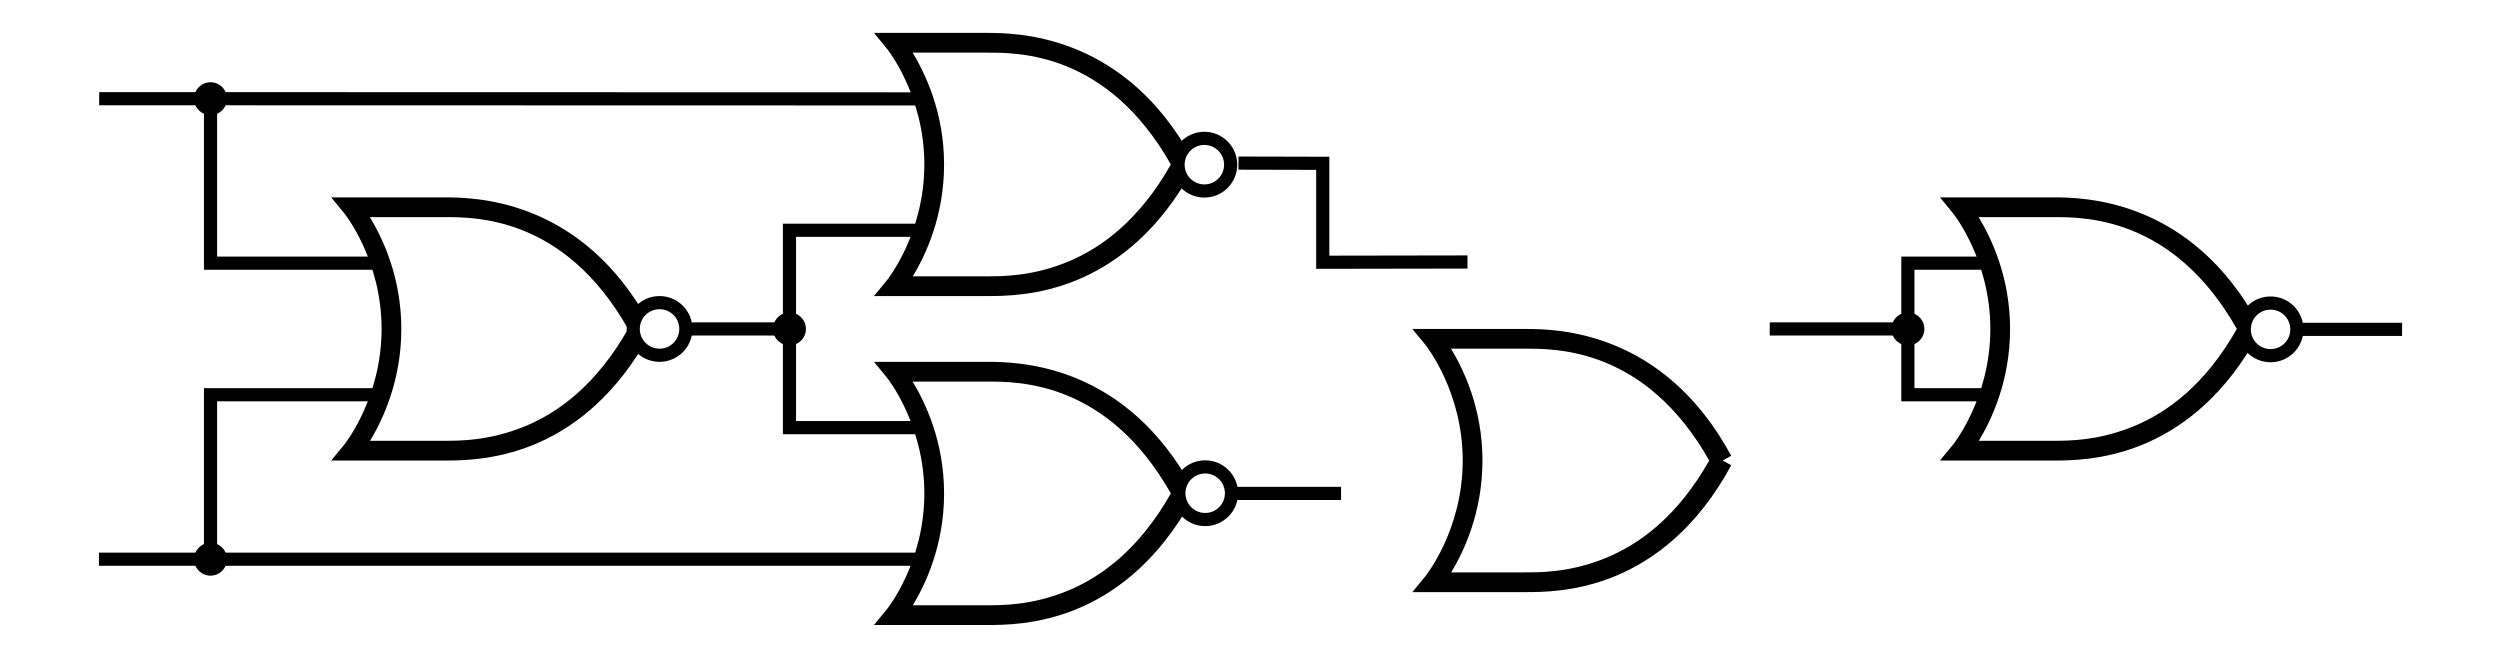
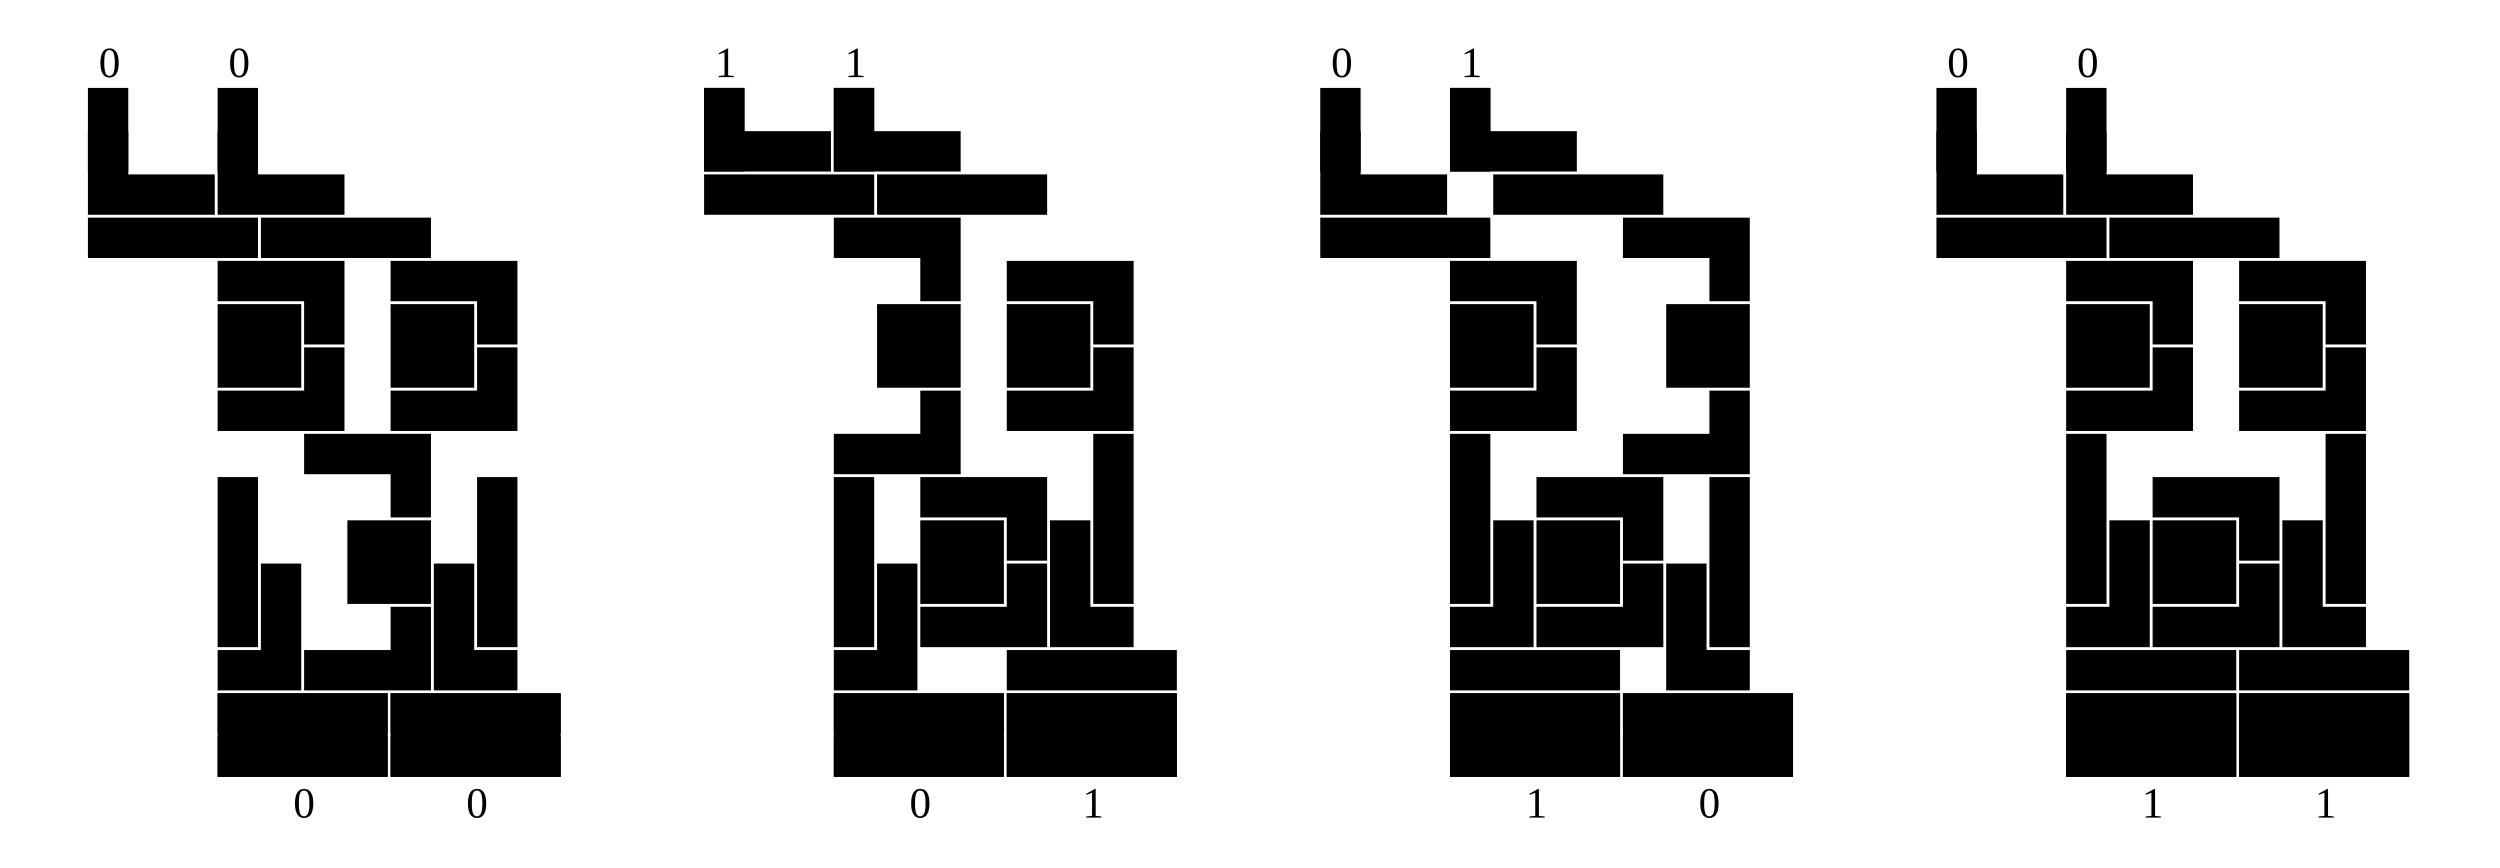
- <svg xmlns="http://www.w3.org/2000/svg" width="380" height="100" id="svg6359" version="1.0">
-   <defs id="defs6361">
-     </defs>
-   <g id="layer1">
-     <circle style="display:inline;overflow:visible;visibility:visible;fill:none;fill-opacity:1;stroke:#000000;stroke-width:2;stroke-linejoin:miter;stroke-opacity:1;marker:none;enable-background:accumulate" id="path4008" transform="translate(108.0625,0.03125)" cx="75" cy="25" r="4" />
-     <path style="fill:none;stroke:#000000;stroke-width:2;stroke-linecap:butt;stroke-linejoin:miter;stroke-opacity:1" d="m 269,50 h 21" id="path6851" />
-     <text xml:space="preserve" style="font-style:italic;font-variant:normal;font-weight:normal;font-stretch:normal;line-height:0%;font-family:'DejaVu Serif';-inkscape-font-specification:'DejaVu Serif Italic';text-align:end;writing-mode:lr-tb;text-anchor:end;fill:#000000;fill-opacity:1;stroke:none;stroke-width:1px;stroke-linecap:butt;stroke-linejoin:miter;stroke-opacity:1" x="110.812" y="51.531" id="text6874">
-       <tspan id="tspan6876" x="115.312" y="51.531" style="font-size:18px;line-height:1"> </tspan>
-     </text>
-     <circle style="display:inline;overflow:visible;visibility:visible;fill:#000000;fill-opacity:1;stroke:none;stroke-width:2;stroke-linejoin:miter;stroke-miterlimit:4;stroke-dasharray:none;stroke-opacity:1;marker:none;enable-background:accumulate" id="path7571" transform="matrix(1.25,0,0,1.25,-11.25,18.75)" cx="105" cy="25" r="2" />
-     <circle style="display:inline;overflow:visible;visibility:visible;fill:none;fill-opacity:1;stroke:#000000;stroke-width:2;stroke-linejoin:miter;stroke-opacity:1;marker:none;enable-background:accumulate" id="path8976" transform="translate(108.1875,49.96875)" cx="75" cy="25" r="4" />
-     <path style="display:inline;overflow:visible;visibility:visible;fill:none;fill-opacity:1;stroke:#000000;stroke-width:2;stroke-linejoin:miter;stroke-miterlimit:4;stroke-dasharray:none;stroke-opacity:1;marker:none;enable-background:accumulate" d="m 188.248,24.792 12.812,0.031 v 15.038 l 22,-0.038" id="path8978" />
-     <path style="display:inline;overflow:visible;visibility:visible;fill:none;fill-opacity:1;stroke:#000000;stroke-width:2;stroke-linejoin:miter;stroke-miterlimit:4;stroke-dasharray:none;stroke-opacity:1;marker:none;enable-background:accumulate" d="m 189.945,130.508 h 12 v -15 h 22" id="path8980" />
-     <path style="display:inline;overflow:visible;visibility:visible;fill:none;fill-opacity:1;stroke:#000000;stroke-width:2;stroke-linejoin:miter;stroke-miterlimit:4;stroke-dasharray:none;stroke-opacity:1;marker:none;enable-background:accumulate" d="M 15.077,15 140.258,15.031" id="path8984" />
-     <circle style="display:inline;overflow:visible;visibility:visible;fill:#000000;fill-opacity:1;stroke:none;stroke-width:2;stroke-linejoin:miter;stroke-miterlimit:4;stroke-dasharray:none;stroke-opacity:1;marker:none;enable-background:accumulate" id="path8986" transform="matrix(1.25,0,0,1.25,-99.25,53.75)" cx="105" cy="25" r="2" />
-     <path style="display:inline;overflow:visible;visibility:visible;fill:none;fill-opacity:1;stroke:#000000;stroke-width:2;stroke-linejoin:miter;stroke-miterlimit:4;stroke-dasharray:none;stroke-opacity:1;marker:none;enable-background:accumulate" d="M 15.038,85 H 140.038" id="path8990" />
-     <path style="display:inline;overflow:visible;visibility:visible;opacity:1;fill:none;fill-opacity:1;stroke:#000000;stroke-width:2;stroke-linecap:butt;stroke-linejoin:miter;stroke-miterlimit:4;stroke-dasharray:none;stroke-dashoffset:0;stroke-opacity:1;marker:none;enable-background:accumulate" d="M 32,15 V 40 H 57" id="path2636" />
-     <path style="display:inline;overflow:visible;visibility:visible;opacity:1;fill:none;fill-opacity:1;stroke:#000000;stroke-width:2;stroke-linecap:butt;stroke-linejoin:miter;stroke-miterlimit:4;stroke-dasharray:none;stroke-dashoffset:0;stroke-opacity:1;marker:none;enable-background:accumulate" d="M 57,60 H 32 v 25" id="path2638" />
-     <path style="display:inline;overflow:visible;visibility:visible;opacity:1;fill:none;fill-opacity:1;stroke:#000000;stroke-width:2;stroke-linecap:butt;stroke-linejoin:miter;stroke-miterlimit:4;stroke-dasharray:none;stroke-dashoffset:0;stroke-opacity:1;marker:none;enable-background:accumulate" d="m 140,35 h -20 v 30 h 20" id="path2640" />
-     <path style="display:inline;overflow:visible;visibility:visible;opacity:1;fill:none;fill-opacity:1;stroke:#000000;stroke-width:2;stroke-linecap:butt;stroke-linejoin:miter;stroke-miterlimit:4;stroke-dasharray:none;stroke-dashoffset:0;stroke-opacity:1;marker:none;enable-background:accumulate" d="m 118.862,50 h -15" id="path2642" />
-     <circle transform="matrix(1.25,0,0,1.25,-99.25,-16.25)" id="path2644" style="display:inline;overflow:visible;visibility:visible;fill:#000000;fill-opacity:1;stroke:none;stroke-width:2;stroke-linejoin:miter;stroke-miterlimit:4;stroke-dasharray:none;stroke-opacity:1;marker:none;enable-background:accumulate" cx="105" cy="25" r="2" />
-     <path id="path4973" d="m 50.344,30 2,2.438 c 0,0 5.656,7 5.656,17.562 0,10.562 -5.656,17.562 -5.656,17.562 l -2,2.438 H 53.5 h 14 c 2.408,10e-7 7.69,0.025 13.625,-2.406 5.501,-2.253 11.574,-6.637 16.534,-14.855 L 96.5,50 97.661,47.267 C 87.338,30.2 72.083,30 67.5,30 h -14 z m 5.875,3 H 67.5 C 72.184,33 85.787,32.87 95.469,50 90.702,58.429 84.947,62.684 79.75,64.812 74.389,67.008 69.908,67 67.5,67 H 56.25 C 58.124,63.892 61,57.951 61,50 61,42.027 58.091,36.1 56.219,33 Z" style="fill:#000000;fill-opacity:1;fill-rule:evenodd;stroke:none;stroke-width:3;stroke-linecap:butt;stroke-linejoin:miter;stroke-opacity:1" />
-     <circle transform="translate(25.25,25)" id="path2604" style="display:inline;overflow:visible;visibility:visible;fill:none;fill-opacity:1;stroke:#000000;stroke-width:2;stroke-linejoin:miter;stroke-opacity:1;marker:none;enable-background:accumulate" cx="75" cy="25" r="4" />
-     <path id="path8893" d="m 132.844,5 2,2.438 c 0,0 5.656,7 5.656,17.562 0,10.562 -5.656,17.562 -5.656,17.562 l -2,2.438 H 136 150 c 2.408,10e-7 7.69,0.025 13.625,-2.406 5.501,-2.253 11.574,-6.637 16.534,-14.855 L 179,25 180.161,22.267 C 169.838,5.2 154.583,5 150,5 h -14 z m 5.875,3 H 150 c 4.684,0 18.287,-0.13 27.969,17 C 173.202,33.429 167.447,37.684 162.25,39.812 156.889,42.008 152.408,42 150,42 h -11.25 c 1.874,-3.108 4.75,-9.049 4.75,-17 0,-7.973 -2.909,-13.9 -4.781,-17 z" style="fill:#000000;fill-opacity:1;fill-rule:evenodd;stroke:none;stroke-width:3;stroke-linecap:butt;stroke-linejoin:miter;stroke-opacity:1" />
-     <path id="path8895" d="m 132.844,55 2,2.438 c 0,0 5.656,7 5.656,17.562 0,10.562 -5.656,17.562 -5.656,17.562 l -2,2.438 H 136 150 c 2.408,10e-7 7.69,0.025 13.625,-2.406 5.501,-2.253 11.574,-6.637 16.534,-14.855 L 179,75 180.161,72.267 C 169.838,55.2 154.583,55 150,55 h -14 z m 5.875,3 H 150 c 4.684,0 18.287,-0.13 27.969,17 C 173.202,83.429 167.447,87.684 162.25,89.812 156.889,92.008 152.408,92 150,92 h -11.25 c 1.874,-3.108 4.75,-9.049 4.75,-17 0,-7.973 -2.909,-13.9 -4.781,-17 z" style="fill:#000000;fill-opacity:1;fill-rule:evenodd;stroke:none;stroke-width:3;stroke-linecap:butt;stroke-linejoin:miter;stroke-opacity:1" />
-     <path style="fill:none;stroke:#000000;stroke-width:2;stroke-linecap:butt;stroke-linejoin:miter;stroke-opacity:1" d="m 349.125,50.062 h 15.988" id="path8932" />
-     <circle style="display:inline;overflow:visible;visibility:visible;fill:none;fill-opacity:1;stroke:#000000;stroke-width:2;stroke-linejoin:miter;stroke-opacity:1;marker:none;enable-background:accumulate" id="path8934" transform="translate(269.125,25.0625)" cx="76" cy="25" r="4" />
-     <g id="g899" transform="translate(-95.63619,87.32769)">
-       <circle style="display:inline;overflow:visible;visibility:visible;fill:none;fill-opacity:1;stroke:#000000;stroke-width:2;stroke-linejoin:miter;stroke-opacity:1;marker:none;enable-background:accumulate" id="path2671" transform="translate(189,25)" cx="76" cy="25" r="4" />
-       <path id="path8904" d="m 214.75,29.938 2,2.438 c 0,0 5.656,7 5.656,17.562 0,10.562 -5.656,17.562 -5.656,17.562 l -2,2.438 h 3.156 14 c 2.408,10e-7 7.69,0.025 13.625,-2.406 5.501,-2.253 11.574,-6.637 16.534,-14.855 l -1.159,-2.739 1.161,-2.733 C 251.744,30.138 236.489,29.938 231.906,29.938 h -14 z m 5.875,3 h 11.281 c 4.684,0 18.287,-0.13 27.969,17 -4.767,8.429 -10.521,12.684 -15.719,14.812 -5.361,2.195 -9.842,2.188 -12.25,2.188 h -11.25 c 1.874,-3.108 4.75,-9.049 4.75,-17 0,-7.973 -2.909,-13.9 -4.781,-17 z" style="fill:#000000;fill-opacity:1;fill-rule:evenodd;stroke:none;stroke-width:3;stroke-linecap:butt;stroke-linejoin:miter;stroke-opacity:1" />
-     </g>
-     <path id="path8940" d="m 294.875,30 2,2.438 c 0,0 5.656,7 5.656,17.562 0,10.562 -5.656,17.562 -5.656,17.562 l -2,2.438 h 3.156 14 c 2.408,10e-7 7.69,0.025 13.625,-2.406 5.501,-2.253 11.574,-6.637 16.534,-14.855 L 341.031,50 342.192,47.267 C 331.869,30.2 316.614,30 312.031,30 h -14 z m 5.875,3 h 11.281 c 4.684,0 18.287,-0.13 27.969,17 -4.767,8.429 -10.521,12.684 -15.719,14.812 -5.361,2.195 -9.842,2.188 -12.25,2.188 h -11.25 c 1.874,-3.108 4.75,-9.049 4.75,-17 0,-7.973 -2.909,-13.9 -4.781,-17 z" style="fill:#000000;fill-opacity:1;fill-rule:evenodd;stroke:none;stroke-width:3;stroke-linecap:butt;stroke-linejoin:miter;stroke-opacity:1" />
-     <path style="display:inline;overflow:visible;visibility:visible;opacity:1;fill:none;fill-opacity:1;stroke:#000000;stroke-width:2;stroke-linecap:butt;stroke-linejoin:miter;stroke-miterlimit:4;stroke-dasharray:none;stroke-dashoffset:0;stroke-opacity:1;marker:none;enable-background:accumulate" d="M 302.25,40 H 290 v 20 h 12.25" id="path8942" />
-     <circle style="display:inline;overflow:visible;visibility:visible;fill:#000000;fill-opacity:1;stroke:none;stroke-width:2;stroke-linejoin:miter;stroke-miterlimit:4;stroke-dasharray:none;stroke-opacity:1;marker:none;enable-background:accumulate" id="path8944" transform="matrix(1.25,0,0,1.25,158.75,18.75)" cx="105" cy="25" r="2" />
-     <g id="g99" transform="translate(195.5841,2)">
-       <g transform="translate(26.5,-39.5)" id="g97">
-         <path id="path95" d="m -7.406,87.5 2,2.438 c 0,0 5.656,7 5.656,17.562 0,10.562 -5.656,17.562 -5.656,17.562 l -2,2.438 h 3.156 H 9.75 c 2.408,0 7.69,0.025 13.625,-2.406 5.935,-2.431 12.537,-7.343 17.688,-16.875 L 39.75,107.5 41.062,106.781 C 30.759,87.716 14.507,87.5 9.75,87.5 H -4.25 Z m 5.875,3 H 9.75 c 4.684,0 18.287,-0.13 27.969,17 C 32.952,115.929 27.197,120.184 22,122.312 16.639,124.508 12.158,124.5 9.75,124.5 H -1.5 C 0.374,121.392 3.25,115.451 3.25,107.5 3.25,99.527 0.341,93.6 -1.531,90.5 Z" style="fill:#000000;fill-opacity:1;fill-rule:evenodd;stroke:none;stroke-width:3;stroke-linecap:butt;stroke-linejoin:miter;stroke-opacity:1" />
-       </g>
-     </g>
-     <path style="fill:none;stroke:#000000;stroke-width:2;stroke-linecap:butt;stroke-linejoin:miter;stroke-opacity:1" d="m 187.856,75 h 15.988" id="path8932-5" />
-   </g>
+ <svg xmlns="http://www.w3.org/2000/svg" width="867.25" height="301">
+   <defs>
+     <polygon id="td" points="-22.5,-7.5 21.5,-7.5 21.5,6.5 6.5,6.5 6.5,21.5 -7.5,21.5 -7.5,6.5 -22.5,6.5" class="t" />
+     <polygon id="tl" points="-7.5,-22.5 6.5,-22.5 6.5,21.5 -7.5,21.5 -7.5,6.5 -22.5,6.5 -22.5,-7.5 -7.5,-7.5" class="t" />
+     <polygon id="tu" points="-7.5,-22.5 6.5,-22.5 6.5,-7.5 21.5,-7.5 21.5,6.5 -22.5,6.5 -22.5,-7.5 -7.5,-7.5" class="t" />
+     <polygon id="tr" points="-7.5,-22.5 6.5,-22.5 6.5,-7.5 21.5,-7.5 21.5,6.5 6.5,6.5 6.5,21.5 -7.5,21.5" class="t" />
+     <polygon id="jd" points="-22.5,-7.5 21.5,-7.5 21.5,21.5 7.5,21.5 7.5,6.5 -22.5,6.5" class="j" />
+     <polygon id="jl" points="-7.5,-22.5 6.5,-22.5 6.5,21.5 -22.5,21.5 -22.5,7.5 -7.5,7.5" class="j" />
+     <polygon id="ju" points="-22.5,-22.5 -8.5,-22.5 -8.5,-7.5 21.5,-7.5 21.5,6.5 -22.5,6.5" class="j" />
+     <polygon id="jr" points="-7.5,-22.5 21.5,-22.5 21.5,-8.5 6.5,-8.5 6.5,21.5 -7.5,21.5" class="j" />
+     <polygon id="zh" points="-22.5,-7.5 6.5,-7.5 6.5,7.5 21.5,7.5 21.5,21.5 -7.5,21.5 -7.5,6.5 -22.5,6.5" class="z" />
+     <polygon id="zv" points="7.5,-22.5 21.5,-22.5 21.5,6.5 6.5,6.5 6.5,21.5 -7.5,21.5 -7.5,-7.5 7.5,-7.5" class="z" />
+     <polygon id="o" points="-22.5,-7.5 6.5,-7.5 6.5,21.5 -22.5,21.5" class="o" />
+     <polygon id="sh" points="-7.5,-7.5 21.5,-7.5 21.5,6.5 6.5,6.5 6.5,21.5 -22.5,21.5 -22.5,7.5 -7.5,7.5" class="s" />
+     <polygon id="sv" points="-7.5,-22.5 6.5,-22.5 6.5,-7.5 21.5,-7.5 21.5,21.5 7.5,21.5 7.5,6.5 -7.5,6.5" class="s" />
+     <polygon id="ld" points="-22.5,-7.5 21.5,-7.5 21.5,6.5 -8.5,6.5 -8.5,21.5 -22.5,21.5" class="l" />
+     <polygon id="ll" points="-22.5,-22.5 6.5,-22.5 6.5,21.5 -7.5,21.5 -7.5,-8.5 -22.5,-8.5" class="l" />
+     <polygon id="lu" points="7.5,-22.5 21.5,-22.5 21.5,6.5 -22.5,6.5 -22.5,-7.5 7.5,-7.5" class="l" />
+     <polygon id="lr" points="-7.5,-22.5 6.5,-22.5 6.5,7.5 21.5,7.5 21.5,21.5 -7.5,21.5" class="l" />
+     <polygon id="ih" points="-37.5,-7.5 21.5,-7.5 21.5,6.5 -37.5,6.5" class="i" />
+     <polygon id="iv" points="-7.5,-37.5 6.5,-37.5 6.5,21.5 -7.5,21.5" class="i" />
+   </defs>
+   <line x1="15.5" y1="30.5" x2="210.5" y2="30.5" class="grid" vector-effect="non-scaling-stroke" />
+   <line x1="15.5" y1="45.5" x2="210.5" y2="45.5" class="grid" vector-effect="non-scaling-stroke" />
+   <line x1="15.5" y1="60.5" x2="210.5" y2="60.5" class="grid" vector-effect="non-scaling-stroke" />
+   <line x1="15.5" y1="75.5" x2="210.5" y2="75.5" class="grid" vector-effect="non-scaling-stroke" />
+   <line x1="15.5" y1="90.5" x2="210.5" y2="90.5" class="grid" vector-effect="non-scaling-stroke" />
+   <line x1="15.5" y1="105.5" x2="210.5" y2="105.5" class="grid" vector-effect="non-scaling-stroke" />
+   <line x1="15.5" y1="120.5" x2="210.5" y2="120.5" class="grid" vector-effect="non-scaling-stroke" />
+   <line x1="15.5" y1="135.5" x2="210.5" y2="135.5" class="grid" vector-effect="non-scaling-stroke" />
+   <line x1="15.5" y1="150.5" x2="210.5" y2="150.5" class="grid" vector-effect="non-scaling-stroke" />
+   <line x1="15.5" y1="165.5" x2="210.5" y2="165.5" class="grid" vector-effect="non-scaling-stroke" />
+   <line x1="15.5" y1="180.5" x2="210.5" y2="180.5" class="grid" vector-effect="non-scaling-stroke" />
+   <line x1="15.5" y1="195.5" x2="210.5" y2="195.5" class="grid" vector-effect="non-scaling-stroke" />
+   <line x1="15.5" y1="210.5" x2="210.5" y2="210.5" class="grid" vector-effect="non-scaling-stroke" />
+   <line x1="15.5" y1="225.5" x2="210.5" y2="225.5" class="grid" vector-effect="non-scaling-stroke" />
+   <line x1="15.5" y1="240.5" x2="210.5" y2="240.5" class="grid" vector-effect="non-scaling-stroke" />
+   <line x1="15.5" y1="255.5" x2="210.5" y2="255.5" class="grid" vector-effect="non-scaling-stroke" />
+   <line x1="15.5" y1="270.5" x2="210.5" y2="270.5" class="grid" vector-effect="non-scaling-stroke" />
+   <line x1="15.5" y1="31.5" x2="15.5" y2="269.5" class="grid" vector-effect="non-scaling-stroke" />
+   <line x1="30.5" y1="31.5" x2="30.5" y2="269.5" class="grid" vector-effect="non-scaling-stroke" />
+   <line x1="45.5" y1="31.5" x2="45.5" y2="269.5" class="grid" vector-effect="non-scaling-stroke" />
+   <line x1="60.5" y1="31.5" x2="60.5" y2="269.5" class="grid" vector-effect="non-scaling-stroke" />
+   <line x1="75.5" y1="31.5" x2="75.5" y2="269.5" class="grid" vector-effect="non-scaling-stroke" />
+   <line x1="90.5" y1="31.5" x2="90.5" y2="269.5" class="grid" vector-effect="non-scaling-stroke" />
+   <line x1="105.5" y1="31.5" x2="105.5" y2="269.5" class="grid" vector-effect="non-scaling-stroke" />
+   <line x1="120.5" y1="31.5" x2="120.5" y2="269.5" class="grid" vector-effect="non-scaling-stroke" />
+   <line x1="135.5" y1="31.5" x2="135.5" y2="269.5" class="grid" vector-effect="non-scaling-stroke" />
+   <line x1="150.5" y1="31.5" x2="150.5" y2="269.5" class="grid" vector-effect="non-scaling-stroke" />
+   <line x1="165.5" y1="31.5" x2="165.5" y2="269.5" class="grid" vector-effect="non-scaling-stroke" />
+   <line x1="180.5" y1="31.5" x2="180.5" y2="269.5" class="grid" vector-effect="non-scaling-stroke" />
+   <line x1="195.5" y1="31.5" x2="195.5" y2="269.5" class="grid" vector-effect="non-scaling-stroke" />
+   <line x1="210.5" y1="31.5" x2="210.5" y2="269.5" class="grid" vector-effect="non-scaling-stroke" />
+   <g style="font-size: 15px;">
+     <rect x="135.5" y="255.5" width="59" height="14" class="terminal-fill" />
+     <rect x="135.5" y="240.5" width="59" height="29" class="terminal-stroke" />
+     <text x="165.5" y="279.875" class="terminals" dy="0.25em" text-anchor="middle">0</text>
+     <rect x="75.5" y="255.5" width="59" height="14" class="terminal-fill" />
+     <rect x="75.5" y="240.5" width="59" height="29" class="terminal-stroke" />
+     <text x="105.5" y="279.875" class="terminals" dy="0.25em" text-anchor="middle">0</text>
+     <rect x="75.5" y="30.5" width="14" height="29" class="terminal-stroke" />
+     <text x="83" y="23" class="terminals" dy="0.25em" text-anchor="middle">0</text>
+     <rect x="30.5" y="30.5" width="14" height="29" class="terminal-stroke" />
+     <text x="38" y="23" class="terminals" dy="0.25em" text-anchor="middle">0</text>
+   </g>
+   <use href="#ju" x="53" y="68" />
+   <use href="#ju" x="98" y="68" />
+   <use href="#ih" x="128" y="83" />
+   <use href="#ih" x="68" y="83" />
+   <use href="#jd" x="158" y="98" />
+   <use href="#o" x="158" y="113" />
+   <use href="#lu" x="158" y="143" />
+   <use href="#jd" x="98" y="98" />
+   <use href="#o" x="98" y="113" />
+   <use href="#lu" x="98" y="143" />
+   <use href="#jd" x="128" y="158" />
+   <use href="#o" x="143" y="188" />
+   <use href="#lu" x="128" y="233" />
+   <use href="#iv" x="173" y="203" />
+   <use href="#lr" x="158" y="218" />
+   <use href="#iv" x="83" y="203" />
+   <use href="#jl" x="98" y="218" />
+   <use href="#ih" x="173" y="248" />
+   <use href="#ih" x="113" y="248" />
+   <line x1="229.25" y1="30.5" x2="424.25" y2="30.5" class="grid" vector-effect="non-scaling-stroke" />
+   <line x1="229.25" y1="45.5" x2="424.25" y2="45.5" class="grid" vector-effect="non-scaling-stroke" />
+   <line x1="229.25" y1="60.5" x2="424.25" y2="60.5" class="grid" vector-effect="non-scaling-stroke" />
+   <line x1="229.25" y1="75.5" x2="424.25" y2="75.5" class="grid" vector-effect="non-scaling-stroke" />
+   <line x1="229.25" y1="90.5" x2="424.25" y2="90.5" class="grid" vector-effect="non-scaling-stroke" />
+   <line x1="229.25" y1="105.5" x2="424.25" y2="105.5" class="grid" vector-effect="non-scaling-stroke" />
+   <line x1="229.25" y1="120.5" x2="424.25" y2="120.5" class="grid" vector-effect="non-scaling-stroke" />
+   <line x1="229.25" y1="135.5" x2="424.25" y2="135.5" class="grid" vector-effect="non-scaling-stroke" />
+   <line x1="229.25" y1="150.5" x2="424.25" y2="150.5" class="grid" vector-effect="non-scaling-stroke" />
+   <line x1="229.25" y1="165.5" x2="424.25" y2="165.5" class="grid" vector-effect="non-scaling-stroke" />
+   <line x1="229.25" y1="180.5" x2="424.25" y2="180.5" class="grid" vector-effect="non-scaling-stroke" />
+   <line x1="229.25" y1="195.5" x2="424.25" y2="195.5" class="grid" vector-effect="non-scaling-stroke" />
+   <line x1="229.25" y1="210.5" x2="424.25" y2="210.5" class="grid" vector-effect="non-scaling-stroke" />
+   <line x1="229.25" y1="225.5" x2="424.25" y2="225.5" class="grid" vector-effect="non-scaling-stroke" />
+   <line x1="229.25" y1="240.5" x2="424.25" y2="240.5" class="grid" vector-effect="non-scaling-stroke" />
+   <line x1="229.25" y1="255.5" x2="424.25" y2="255.5" class="grid" vector-effect="non-scaling-stroke" />
+   <line x1="229.25" y1="270.5" x2="424.25" y2="270.5" class="grid" vector-effect="non-scaling-stroke" />
+   <line x1="229.25" y1="31.5" x2="229.25" y2="269.5" class="grid" vector-effect="non-scaling-stroke" />
+   <line x1="244.25" y1="31.5" x2="244.25" y2="269.5" class="grid" vector-effect="non-scaling-stroke" />
+   <line x1="259.25" y1="31.5" x2="259.25" y2="269.5" class="grid" vector-effect="non-scaling-stroke" />
+   <line x1="274.25" y1="31.5" x2="274.25" y2="269.5" class="grid" vector-effect="non-scaling-stroke" />
+   <line x1="289.25" y1="31.5" x2="289.25" y2="269.5" class="grid" vector-effect="non-scaling-stroke" />
+   <line x1="304.25" y1="31.5" x2="304.25" y2="269.5" class="grid" vector-effect="non-scaling-stroke" />
+   <line x1="319.25" y1="31.5" x2="319.25" y2="269.5" class="grid" vector-effect="non-scaling-stroke" />
+   <line x1="334.25" y1="31.5" x2="334.25" y2="269.5" class="grid" vector-effect="non-scaling-stroke" />
+   <line x1="349.25" y1="31.5" x2="349.25" y2="269.5" class="grid" vector-effect="non-scaling-stroke" />
+   <line x1="364.25" y1="31.5" x2="364.25" y2="269.5" class="grid" vector-effect="non-scaling-stroke" />
+   <line x1="379.25" y1="31.5" x2="379.25" y2="269.5" class="grid" vector-effect="non-scaling-stroke" />
+   <line x1="394.25" y1="31.5" x2="394.25" y2="269.5" class="grid" vector-effect="non-scaling-stroke" />
+   <line x1="409.25" y1="31.5" x2="409.25" y2="269.5" class="grid" vector-effect="non-scaling-stroke" />
+   <line x1="424.25" y1="31.5" x2="424.25" y2="269.5" class="grid" vector-effect="non-scaling-stroke" />
+   <g style="font-size: 15px;">
+     <rect x="349.25" y="240.5" width="59" height="29" class="terminal-fill" />
+     <rect x="349.25" y="240.5" width="59" height="29" class="terminal-stroke" />
+     <text x="379.25" y="279.875" class="terminals" dy="0.25em" text-anchor="middle">1</text>
+     <rect x="289.25" y="255.5" width="59" height="14" class="terminal-fill" />
+     <rect x="289.25" y="240.5" width="59" height="29" class="terminal-stroke" />
+     <text x="319.25" y="279.875" class="terminals" dy="0.25em" text-anchor="middle">0</text>
+     <rect x="289.25" y="30.5" width="14" height="29" class="terminal-stroke" />
+     <text x="296.75" y="23" class="terminals" dy="0.25em" text-anchor="middle">1</text>
+     <rect x="244.25" y="30.5" width="14" height="29" class="terminal-stroke" />
+     <text x="251.75" y="23" class="terminals" dy="0.25em" text-anchor="middle">1</text>
+   </g>
+   <use href="#ju" x="266.75" y="53" />
+   <use href="#ju" x="311.75" y="53" />
+   <use href="#ih" x="341.75" y="68" />
+   <use href="#ih" x="281.75" y="68" />
+   <use href="#jd" x="371.75" y="98" />
+   <use href="#o" x="371.75" y="113" />
+   <use href="#lu" x="371.75" y="143" />
+   <use href="#jd" x="311.75" y="83" />
+   <use href="#o" x="326.75" y="113" />
+   <use href="#lu" x="311.75" y="158" />
+   <use href="#jd" x="341.75" y="173" />
+   <use href="#o" x="341.75" y="188" />
+   <use href="#lu" x="341.75" y="218" />
+   <use href="#iv" x="386.75" y="188" />
+   <use href="#lr" x="371.75" y="203" />
+   <use href="#iv" x="296.75" y="203" />
+   <use href="#jl" x="311.75" y="218" />
+   <use href="#ih" x="386.75" y="233" />
+   <use href="#ih" x="326.75" y="248" />
+   <line x1="443" y1="30.5" x2="638" y2="30.5" class="grid" vector-effect="non-scaling-stroke" />
+   <line x1="443" y1="45.5" x2="638" y2="45.5" class="grid" vector-effect="non-scaling-stroke" />
+   <line x1="443" y1="60.5" x2="638" y2="60.5" class="grid" vector-effect="non-scaling-stroke" />
+   <line x1="443" y1="75.5" x2="638" y2="75.5" class="grid" vector-effect="non-scaling-stroke" />
+   <line x1="443" y1="90.5" x2="638" y2="90.5" class="grid" vector-effect="non-scaling-stroke" />
+   <line x1="443" y1="105.5" x2="638" y2="105.5" class="grid" vector-effect="non-scaling-stroke" />
+   <line x1="443" y1="120.5" x2="638" y2="120.5" class="grid" vector-effect="non-scaling-stroke" />
+   <line x1="443" y1="135.5" x2="638" y2="135.5" class="grid" vector-effect="non-scaling-stroke" />
+   <line x1="443" y1="150.5" x2="638" y2="150.5" class="grid" vector-effect="non-scaling-stroke" />
+   <line x1="443" y1="165.5" x2="638" y2="165.5" class="grid" vector-effect="non-scaling-stroke" />
+   <line x1="443" y1="180.5" x2="638" y2="180.5" class="grid" vector-effect="non-scaling-stroke" />
+   <line x1="443" y1="195.5" x2="638" y2="195.5" class="grid" vector-effect="non-scaling-stroke" />
+   <line x1="443" y1="210.5" x2="638" y2="210.5" class="grid" vector-effect="non-scaling-stroke" />
+   <line x1="443" y1="225.5" x2="638" y2="225.5" class="grid" vector-effect="non-scaling-stroke" />
+   <line x1="443" y1="240.5" x2="638" y2="240.5" class="grid" vector-effect="non-scaling-stroke" />
+   <line x1="443" y1="255.5" x2="638" y2="255.5" class="grid" vector-effect="non-scaling-stroke" />
+   <line x1="443" y1="270.5" x2="638" y2="270.5" class="grid" vector-effect="non-scaling-stroke" />
+   <line x1="443" y1="31.5" x2="443" y2="269.5" class="grid" vector-effect="non-scaling-stroke" />
+   <line x1="458" y1="31.5" x2="458" y2="269.5" class="grid" vector-effect="non-scaling-stroke" />
+   <line x1="473" y1="31.5" x2="473" y2="269.5" class="grid" vector-effect="non-scaling-stroke" />
+   <line x1="488" y1="31.5" x2="488" y2="269.5" class="grid" vector-effect="non-scaling-stroke" />
+   <line x1="503" y1="31.5" x2="503" y2="269.5" class="grid" vector-effect="non-scaling-stroke" />
+   <line x1="518" y1="31.5" x2="518" y2="269.5" class="grid" vector-effect="non-scaling-stroke" />
+   <line x1="533" y1="31.5" x2="533" y2="269.5" class="grid" vector-effect="non-scaling-stroke" />
+   <line x1="548" y1="31.5" x2="548" y2="269.5" class="grid" vector-effect="non-scaling-stroke" />
+   <line x1="563" y1="31.5" x2="563" y2="269.5" class="grid" vector-effect="non-scaling-stroke" />
+   <line x1="578" y1="31.5" x2="578" y2="269.5" class="grid" vector-effect="non-scaling-stroke" />
+   <line x1="593" y1="31.5" x2="593" y2="269.5" class="grid" vector-effect="non-scaling-stroke" />
+   <line x1="608" y1="31.5" x2="608" y2="269.5" class="grid" vector-effect="non-scaling-stroke" />
+   <line x1="623" y1="31.5" x2="623" y2="269.5" class="grid" vector-effect="non-scaling-stroke" />
+   <line x1="638" y1="31.5" x2="638" y2="269.5" class="grid" vector-effect="non-scaling-stroke" />
+   <g style="font-size: 15px;">
+     <rect x="563" y="255.5" width="59" height="14" class="terminal-fill" />
+     <rect x="563" y="240.5" width="59" height="29" class="terminal-stroke" />
+     <text x="593" y="279.875" class="terminals" dy="0.25em" text-anchor="middle">0</text>
+     <rect x="503" y="240.5" width="59" height="29" class="terminal-fill" />
+     <rect x="503" y="240.5" width="59" height="29" class="terminal-stroke" />
+     <text x="533" y="279.875" class="terminals" dy="0.25em" text-anchor="middle">1</text>
+     <rect x="503" y="30.5" width="14" height="29" class="terminal-stroke" />
+     <text x="510.5" y="23" class="terminals" dy="0.25em" text-anchor="middle">1</text>
+     <rect x="458" y="30.5" width="14" height="29" class="terminal-stroke" />
+     <text x="465.5" y="23" class="terminals" dy="0.25em" text-anchor="middle">0</text>
+   </g>
+   <use href="#ju" x="480.5" y="68" />
+   <use href="#ju" x="525.5" y="53" />
+   <use href="#ih" x="555.5" y="68" />
+   <use href="#ih" x="495.5" y="83" />
+   <use href="#jd" x="585.5" y="83" />
+   <use href="#o" x="600.5" y="113" />
+   <use href="#lu" x="585.5" y="158" />
+   <use href="#jd" x="525.5" y="98" />
+   <use href="#o" x="525.5" y="113" />
+   <use href="#lu" x="525.5" y="143" />
+   <use href="#jd" x="555.5" y="173" />
+   <use href="#o" x="555.5" y="188" />
+   <use href="#lu" x="555.5" y="218" />
+   <use href="#iv" x="600.5" y="203" />
+   <use href="#lr" x="585.5" y="218" />
+   <use href="#iv" x="510.5" y="188" />
+   <use href="#jl" x="525.5" y="203" />
+   <use href="#ih" x="600.5" y="248" />
+   <use href="#ih" x="540.5" y="233" />
+   <line x1="656.75" y1="30.5" x2="851.75" y2="30.5" class="grid" vector-effect="non-scaling-stroke" />
+   <line x1="656.75" y1="45.5" x2="851.75" y2="45.5" class="grid" vector-effect="non-scaling-stroke" />
+   <line x1="656.75" y1="60.5" x2="851.75" y2="60.5" class="grid" vector-effect="non-scaling-stroke" />
+   <line x1="656.75" y1="75.5" x2="851.75" y2="75.5" class="grid" vector-effect="non-scaling-stroke" />
+   <line x1="656.75" y1="90.5" x2="851.75" y2="90.5" class="grid" vector-effect="non-scaling-stroke" />
+   <line x1="656.75" y1="105.5" x2="851.75" y2="105.5" class="grid" vector-effect="non-scaling-stroke" />
+   <line x1="656.75" y1="120.5" x2="851.75" y2="120.5" class="grid" vector-effect="non-scaling-stroke" />
+   <line x1="656.75" y1="135.5" x2="851.75" y2="135.5" class="grid" vector-effect="non-scaling-stroke" />
+   <line x1="656.75" y1="150.5" x2="851.75" y2="150.5" class="grid" vector-effect="non-scaling-stroke" />
+   <line x1="656.75" y1="165.5" x2="851.75" y2="165.5" class="grid" vector-effect="non-scaling-stroke" />
+   <line x1="656.75" y1="180.5" x2="851.75" y2="180.5" class="grid" vector-effect="non-scaling-stroke" />
+   <line x1="656.75" y1="195.5" x2="851.75" y2="195.5" class="grid" vector-effect="non-scaling-stroke" />
+   <line x1="656.75" y1="210.5" x2="851.75" y2="210.5" class="grid" vector-effect="non-scaling-stroke" />
+   <line x1="656.75" y1="225.5" x2="851.75" y2="225.5" class="grid" vector-effect="non-scaling-stroke" />
+   <line x1="656.75" y1="240.5" x2="851.75" y2="240.5" class="grid" vector-effect="non-scaling-stroke" />
+   <line x1="656.75" y1="255.5" x2="851.75" y2="255.5" class="grid" vector-effect="non-scaling-stroke" />
+   <line x1="656.75" y1="270.5" x2="851.75" y2="270.5" class="grid" vector-effect="non-scaling-stroke" />
+   <line x1="656.75" y1="31.5" x2="656.75" y2="269.5" class="grid" vector-effect="non-scaling-stroke" />
+   <line x1="671.75" y1="31.5" x2="671.75" y2="269.5" class="grid" vector-effect="non-scaling-stroke" />
+   <line x1="686.75" y1="31.5" x2="686.75" y2="269.5" class="grid" vector-effect="non-scaling-stroke" />
+   <line x1="701.75" y1="31.5" x2="701.75" y2="269.5" class="grid" vector-effect="non-scaling-stroke" />
+   <line x1="716.75" y1="31.5" x2="716.75" y2="269.5" class="grid" vector-effect="non-scaling-stroke" />
+   <line x1="731.75" y1="31.5" x2="731.75" y2="269.5" class="grid" vector-effect="non-scaling-stroke" />
+   <line x1="746.75" y1="31.5" x2="746.75" y2="269.5" class="grid" vector-effect="non-scaling-stroke" />
+   <line x1="761.75" y1="31.5" x2="761.75" y2="269.5" class="grid" vector-effect="non-scaling-stroke" />
+   <line x1="776.75" y1="31.5" x2="776.75" y2="269.5" class="grid" vector-effect="non-scaling-stroke" />
+   <line x1="791.75" y1="31.5" x2="791.75" y2="269.5" class="grid" vector-effect="non-scaling-stroke" />
+   <line x1="806.75" y1="31.5" x2="806.75" y2="269.5" class="grid" vector-effect="non-scaling-stroke" />
+   <line x1="821.75" y1="31.5" x2="821.75" y2="269.5" class="grid" vector-effect="non-scaling-stroke" />
+   <line x1="836.75" y1="31.5" x2="836.75" y2="269.5" class="grid" vector-effect="non-scaling-stroke" />
+   <line x1="851.75" y1="31.5" x2="851.75" y2="269.5" class="grid" vector-effect="non-scaling-stroke" />
+   <g style="font-size: 15px;">
+     <rect x="776.75" y="240.5" width="59" height="29" class="terminal-fill" />
+     <rect x="776.75" y="240.5" width="59" height="29" class="terminal-stroke" />
+     <text x="806.75" y="279.875" class="terminals" dy="0.25em" text-anchor="middle">1</text>
+     <rect x="716.75" y="240.5" width="59" height="29" class="terminal-fill" />
+     <rect x="716.75" y="240.5" width="59" height="29" class="terminal-stroke" />
+     <text x="746.75" y="279.875" class="terminals" dy="0.25em" text-anchor="middle">1</text>
+     <rect x="716.75" y="30.5" width="14" height="29" class="terminal-stroke" />
+     <text x="724.25" y="23" class="terminals" dy="0.25em" text-anchor="middle">0</text>
+     <rect x="671.75" y="30.5" width="14" height="29" class="terminal-stroke" />
+     <text x="679.25" y="23" class="terminals" dy="0.25em" text-anchor="middle">0</text>
+   </g>
+   <use href="#ju" x="694.25" y="68" />
+   <use href="#ju" x="739.25" y="68" />
+   <use href="#ih" x="769.25" y="83" />
+   <use href="#ih" x="709.25" y="83" />
+   <use href="#jd" x="799.25" y="98" />
+   <use href="#o" x="799.25" y="113" />
+   <use href="#lu" x="799.25" y="143" />
+   <use href="#jd" x="739.25" y="98" />
+   <use href="#o" x="739.25" y="113" />
+   <use href="#lu" x="739.25" y="143" />
+   <use href="#jd" x="769.25" y="173" />
+   <use href="#o" x="769.25" y="188" />
+   <use href="#lu" x="769.25" y="218" />
+   <use href="#iv" x="814.25" y="188" />
+   <use href="#lr" x="799.25" y="203" />
+   <use href="#iv" x="724.25" y="188" />
+   <use href="#jl" x="739.25" y="203" />
+   <use href="#ih" x="814.25" y="233" />
+   <use href="#ih" x="754.25" y="233" />
</svg>
